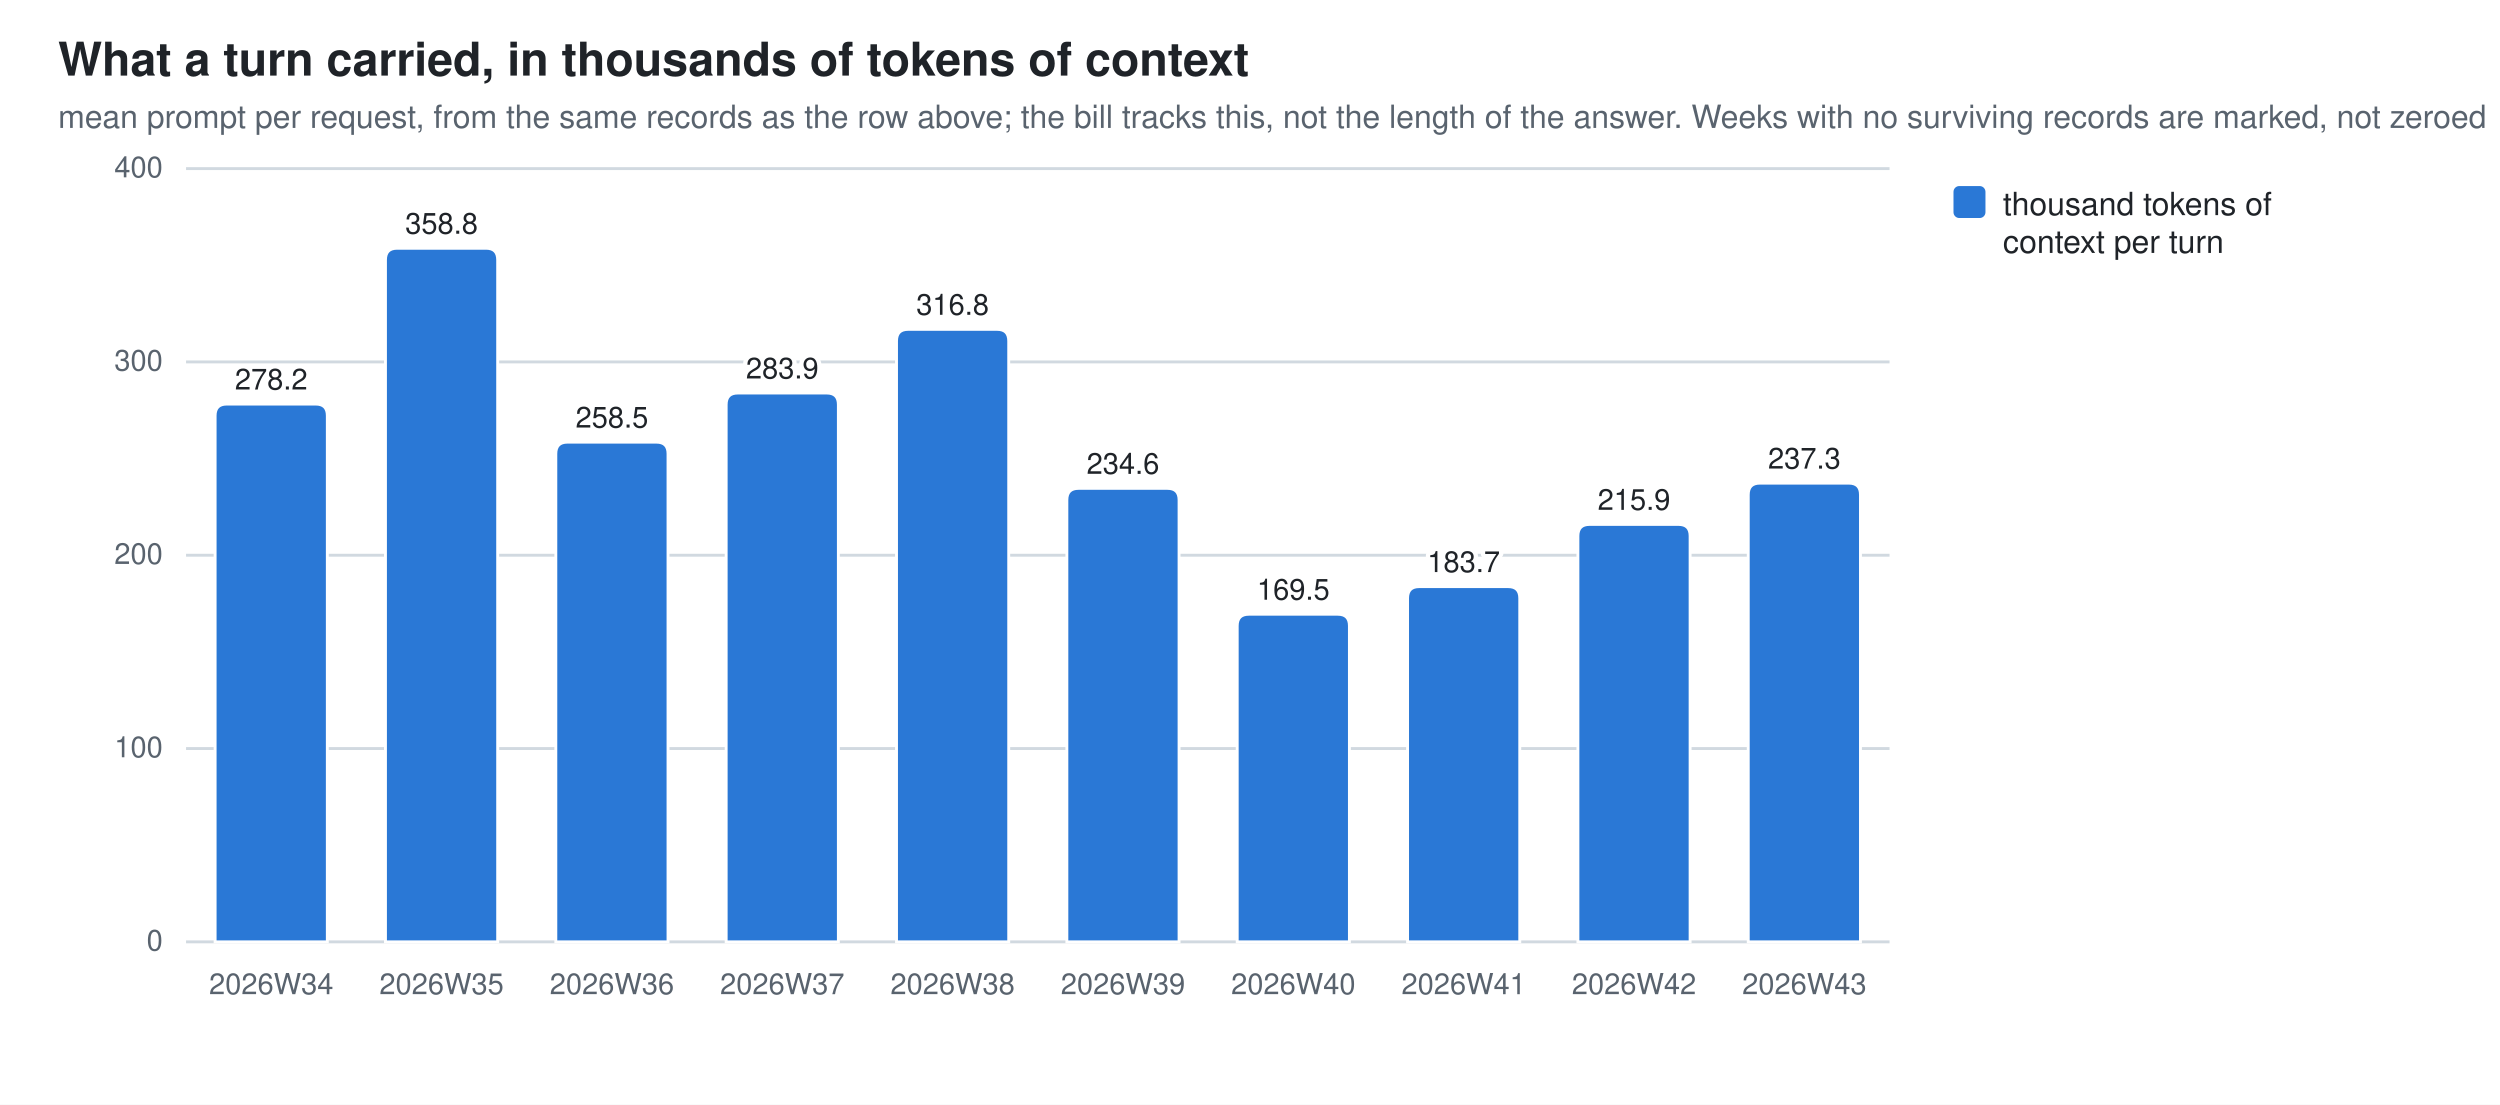
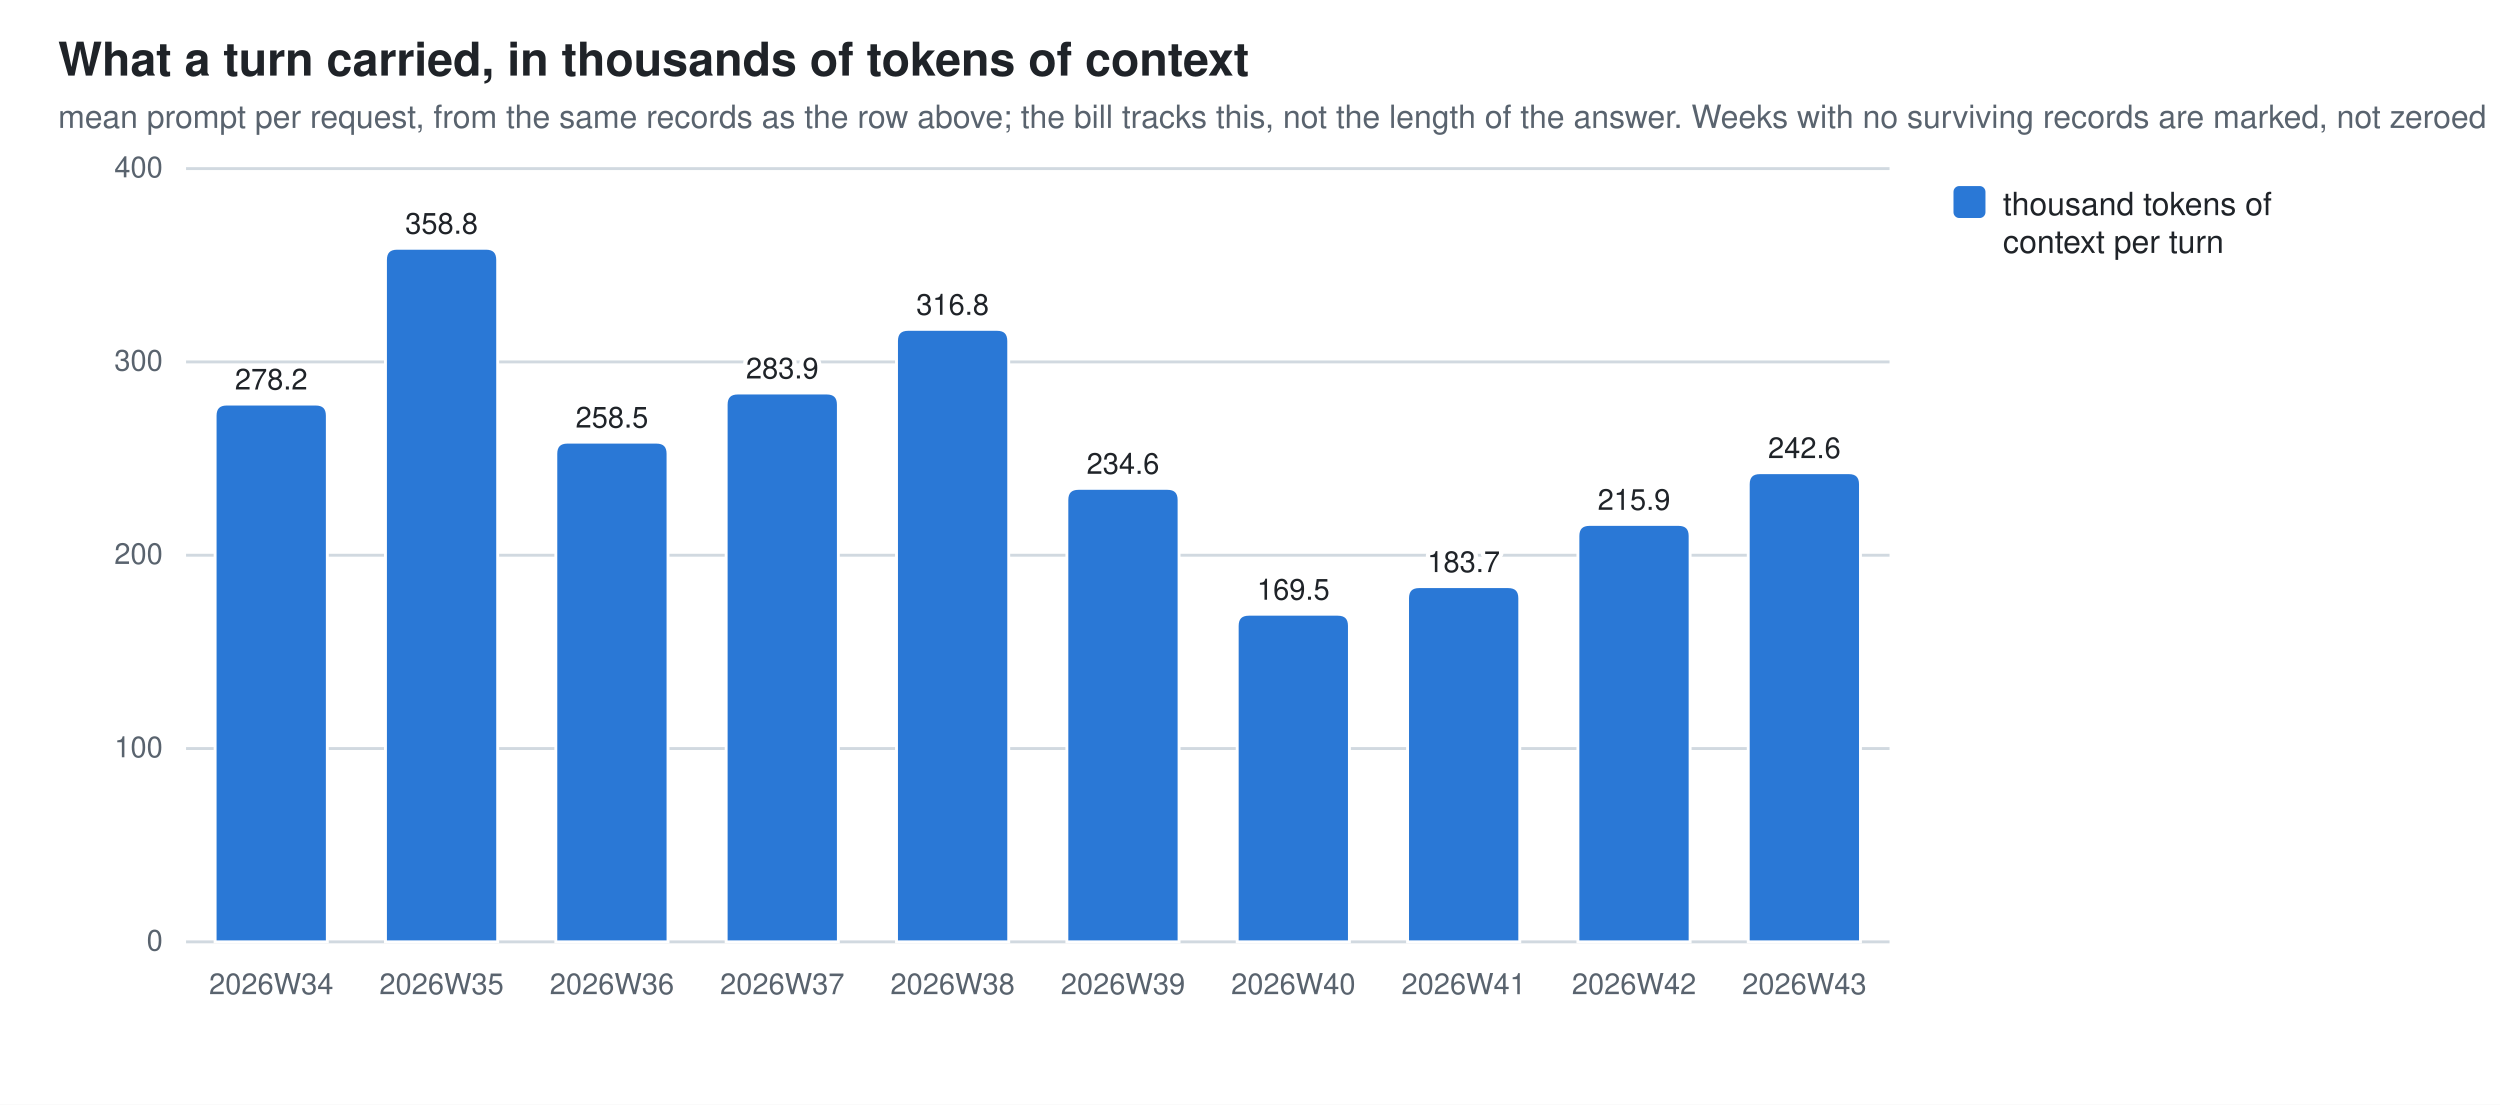
<svg xmlns="http://www.w3.org/2000/svg" width="860" height="380" viewBox="0 0 860 380" role="img" aria-label="What a turn carried, in thousands of tokens of context">
  <style>
  .bg{fill:#ffffff} .fg{fill:#1f2328} .mut{fill:#59636e} .grid{stroke:#d1d9e0}
  .seg{stroke:#ffffff;stroke-width:1}
  .val{paint-order:stroke;stroke:#ffffff;stroke-width:3px;stroke-linejoin:round}
  .s0{fill:#2a78d6}
  @media (prefers-color-scheme: dark){
    .bg{fill:#0d1117} .fg{fill:#e6edf3} .mut{fill:#9198a1} .grid{stroke:#30363d}
    .seg{stroke:#0d1117} .val{stroke:#0d1117} .s0{fill:#3987e5}}
  text{font-family:-apple-system,BlinkMacSystemFont,"Segoe UI",Helvetica,Arial,sans-serif}
</style>
  <rect class="bg" width="860" height="380" />
  <text class="fg" x="20" y="26" font-size="16" font-weight="600">What a turn carried, in thousands of tokens of context</text>
  <text class="mut" x="20" y="44" font-size="11">mean prompt per request, from the same records as the row above; the bill tracks this, not the length of the answer. Weeks with no surviving records are marked, not zeroed</text>
  <line class="grid" x1="64" y1="324.0" x2="650.0" y2="324.0" stroke-width="1" />
  <text class="mut" x="56" y="327.0" font-size="10" text-anchor="end">0</text>
  <line class="grid" x1="64" y1="257.5" x2="650.0" y2="257.5" stroke-width="1" />
  <text class="mut" x="56" y="260.5" font-size="10" text-anchor="end">100</text>
  <line class="grid" x1="64" y1="191.0" x2="650.0" y2="191.0" stroke-width="1" />
  <text class="mut" x="56" y="194.0" font-size="10" text-anchor="end">200</text>
  <line class="grid" x1="64" y1="124.5" x2="650.0" y2="124.5" stroke-width="1" />
  <text class="mut" x="56" y="127.5" font-size="10" text-anchor="end">300</text>
  <line class="grid" x1="64" y1="58.0" x2="650.0" y2="58.0" stroke-width="1" />
  <text class="mut" x="56" y="61.0" font-size="10" text-anchor="end">400</text>
  <path class="seg s0" d="M74.0,324.0 V143.0 Q74.0,139.0 78.0,139.0 H108.6 Q112.6,139.0 112.6,143.0 V324.0 Z" />
  <text class="mut" x="93.3" y="342" font-size="10" text-anchor="middle">2026W34</text>
  <text class="fg val" x="93.3" y="134.0" font-size="10" text-anchor="middle">278.2</text>
  <path class="seg s0" d="M132.6,324.0 V89.4 Q132.6,85.4 136.6,85.4 H167.2 Q171.2,85.4 171.2,89.4 V324.0 Z" />
  <text class="mut" x="151.9" y="342" font-size="10" text-anchor="middle">2026W35</text>
  <text class="fg val" x="151.9" y="80.4" font-size="10" text-anchor="middle">358.8</text>
  <path class="seg s0" d="M191.2,324.0 V156.1 Q191.2,152.1 195.2,152.1 H225.8 Q229.8,152.1 229.8,156.1 V324.0 Z" />
  <text class="mut" x="210.5" y="342" font-size="10" text-anchor="middle">2026W36</text>
  <text class="fg val" x="210.5" y="147.1" font-size="10" text-anchor="middle">258.5</text>
  <path class="seg s0" d="M249.8,324.0 V139.2 Q249.8,135.2 253.8,135.2 H284.4 Q288.4,135.2 288.4,139.2 V324.0 Z" />
  <text class="mut" x="269.1" y="342" font-size="10" text-anchor="middle">2026W37</text>
  <text class="fg val" x="269.1" y="130.2" font-size="10" text-anchor="middle">283.9</text>
  <path class="seg s0" d="M308.4,324.0 V117.3 Q308.4,113.3 312.4,113.3 H343.0 Q347.0,113.3 347.0,117.3 V324.0 Z" />
  <text class="mut" x="327.7" y="342" font-size="10" text-anchor="middle">2026W38</text>
  <text class="fg val" x="327.7" y="108.3" font-size="10" text-anchor="middle">316.8</text>
  <path class="seg s0" d="M367.0,324.0 V172.0 Q367.0,168.0 371.0,168.0 H401.6 Q405.6,168.0 405.6,172.0 V324.0 Z" />
  <text class="mut" x="386.3" y="342" font-size="10" text-anchor="middle">2026W39</text>
  <text class="fg val" x="386.3" y="163.0" font-size="10" text-anchor="middle">234.6</text>
  <path class="seg s0" d="M425.6,324.0 V215.3 Q425.6,211.3 429.6,211.3 H460.2 Q464.2,211.3 464.2,215.3 V324.0 Z" />
  <text class="mut" x="444.9" y="342" font-size="10" text-anchor="middle">2026W40</text>
  <text class="fg val" x="444.9" y="206.3" font-size="10" text-anchor="middle">169.5</text>
  <path class="seg s0" d="M484.2,324.0 V205.8 Q484.2,201.8 488.2,201.8 H518.8 Q522.8,201.8 522.8,205.8 V324.0 Z" />
  <text class="mut" x="503.5" y="342" font-size="10" text-anchor="middle">2026W41</text>
  <text class="fg val" x="503.5" y="196.8" font-size="10" text-anchor="middle">183.7</text>
  <path class="seg s0" d="M542.8,324.0 V184.4 Q542.8,180.4 546.8,180.4 H577.4 Q581.4,180.4 581.4,184.4 V324.0 Z" />
  <text class="mut" x="562.1" y="342" font-size="10" text-anchor="middle">2026W42</text>
  <text class="fg val" x="562.1" y="175.4" font-size="10" text-anchor="middle">215.9</text>
-   <path class="seg s0" d="M601.4,324.0 V170.2 Q601.4,166.2 605.4,166.2 H636.0 Q640.0,166.2 640.0,170.2 V324.0 Z" />
+   <path class="seg s0" d="M601.4,324.0 V166.6 Q601.4,162.6 605.4,162.6 H636.0 Q640.0,162.6 640.0,166.6 V324.0 Z" />
  <text class="mut" x="620.7" y="342" font-size="10" text-anchor="middle">2026W43</text>
-   <text class="fg val" x="620.7" y="161.2" font-size="10" text-anchor="middle">237.3</text>
+   <text class="fg val" x="620.7" y="157.6" font-size="10" text-anchor="middle">242.6</text>
  <rect class="s0" x="672" y="64" width="11" height="11" rx="2" />
  <text class="fg" y="74" font-size="11">
    <tspan x="689" dy="0">thousand tokens of</tspan>
    <tspan x="689" dy="13">context per turn</tspan>
  </text>
</svg>
